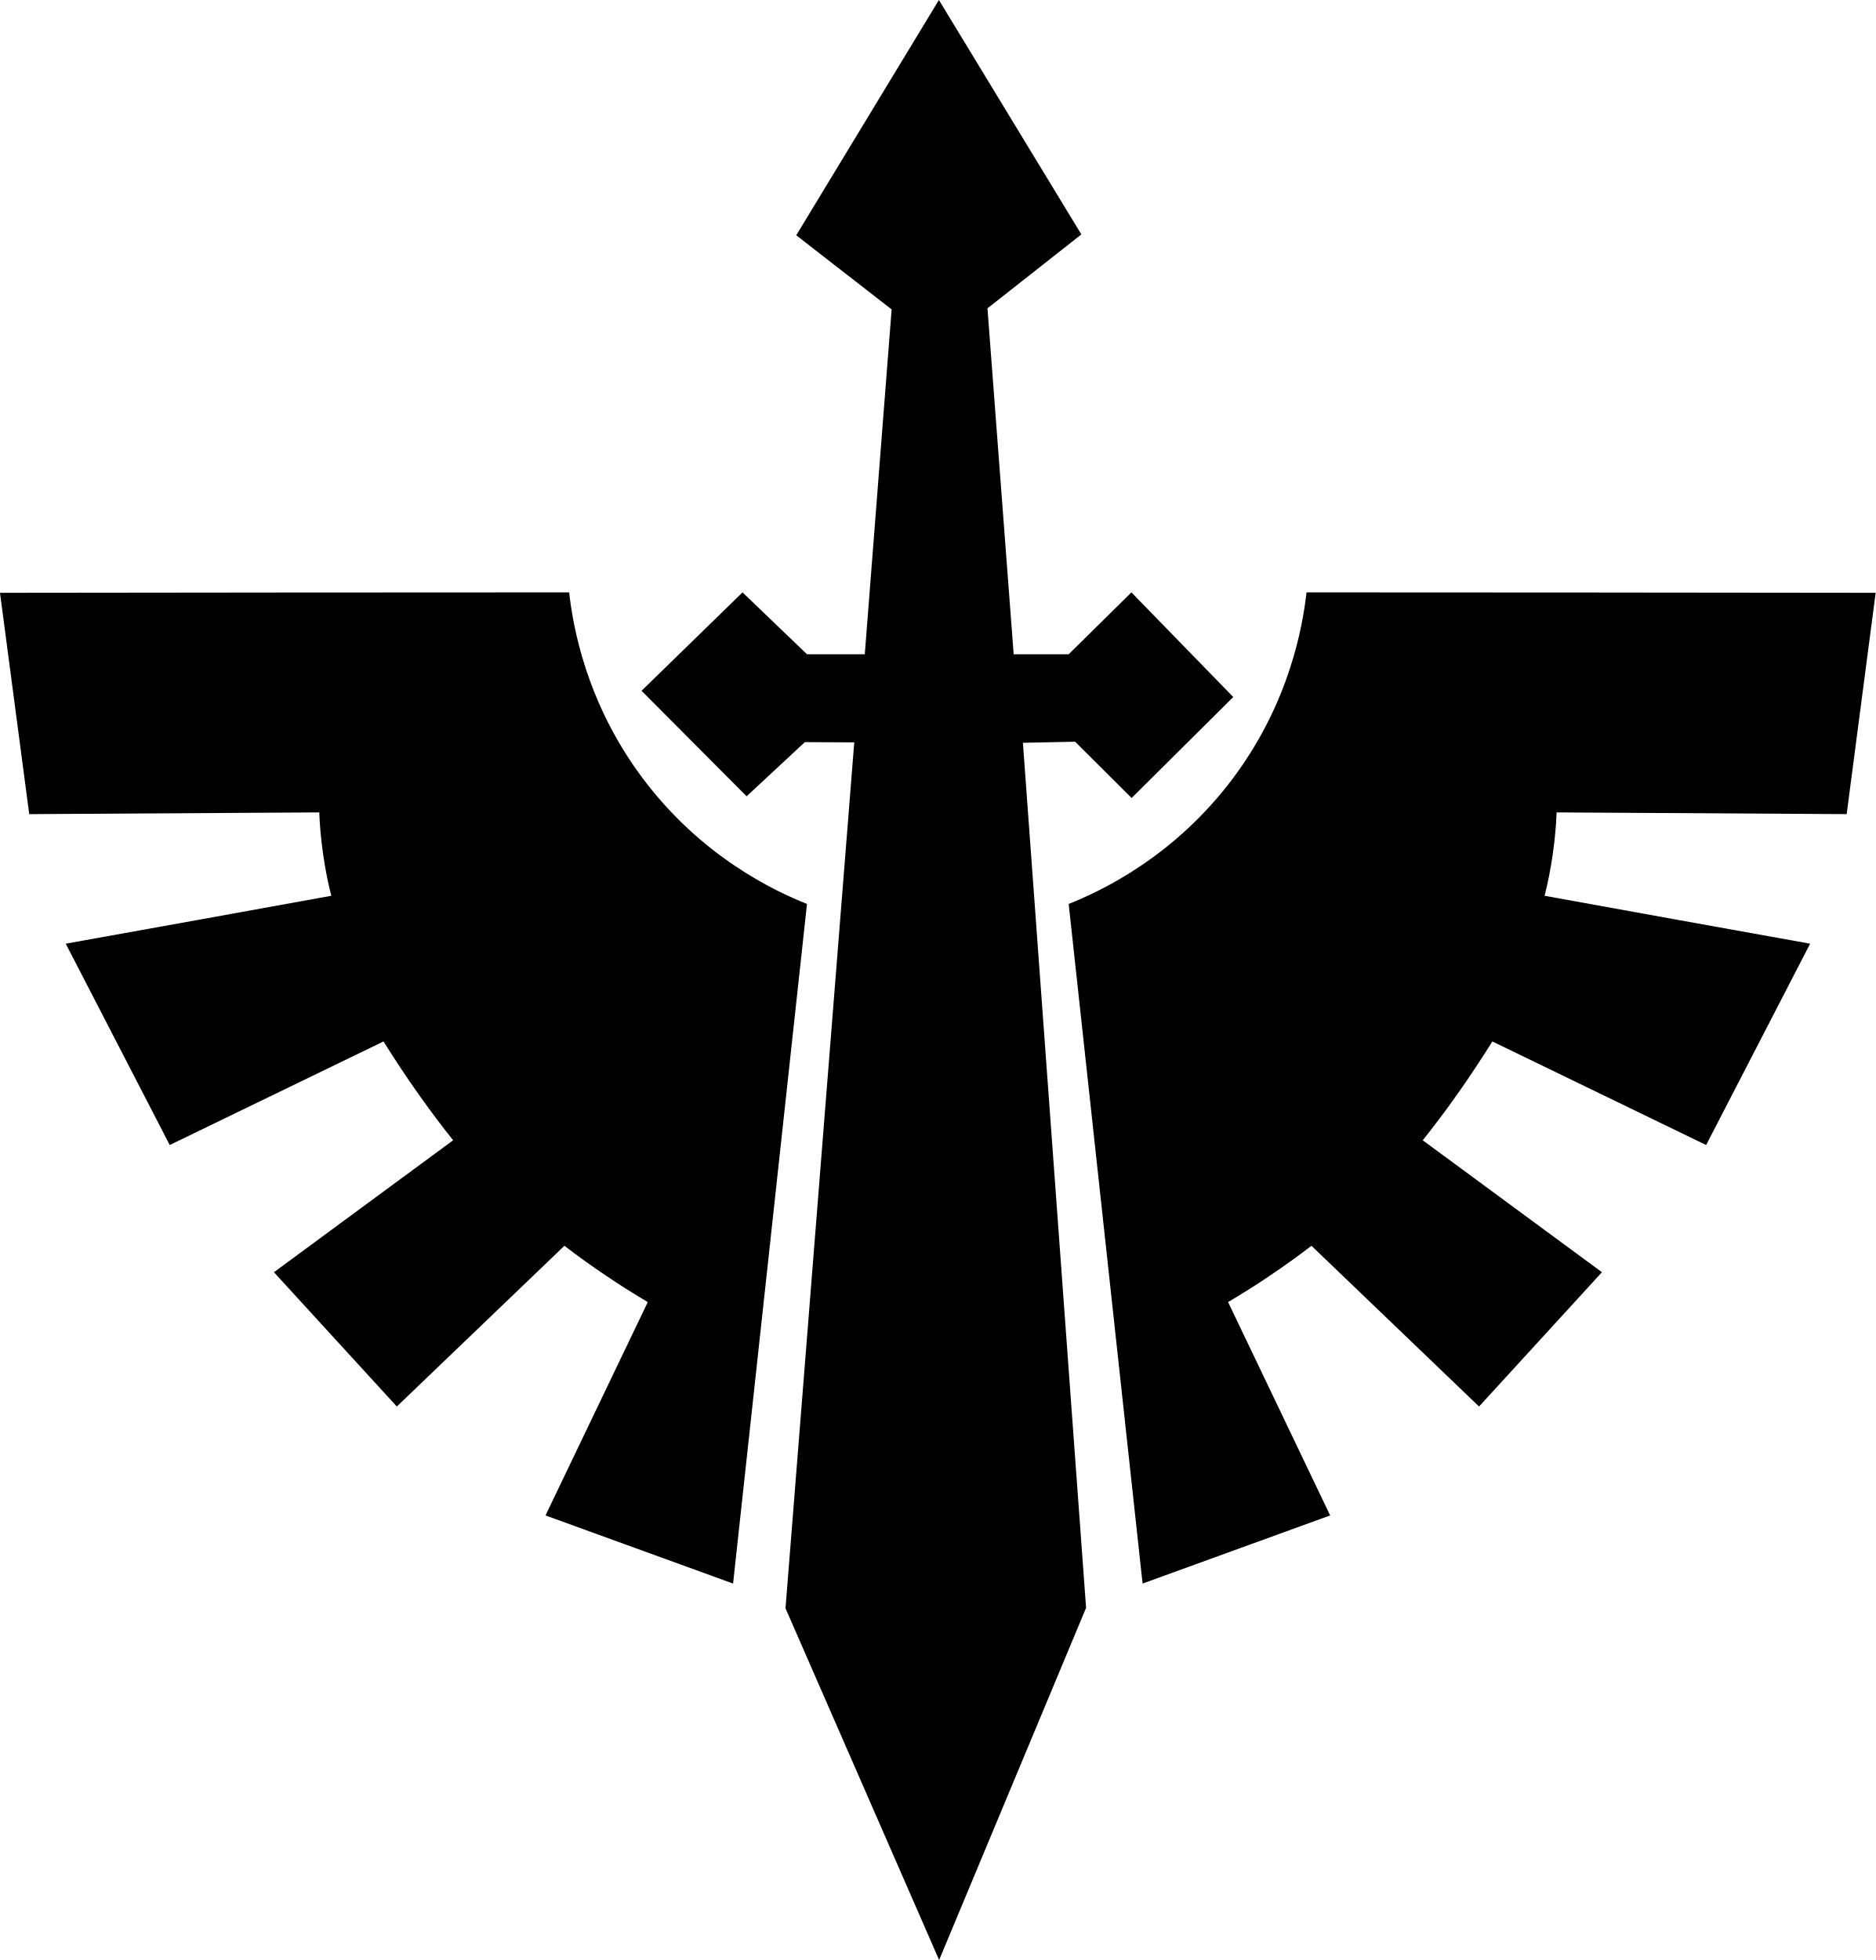
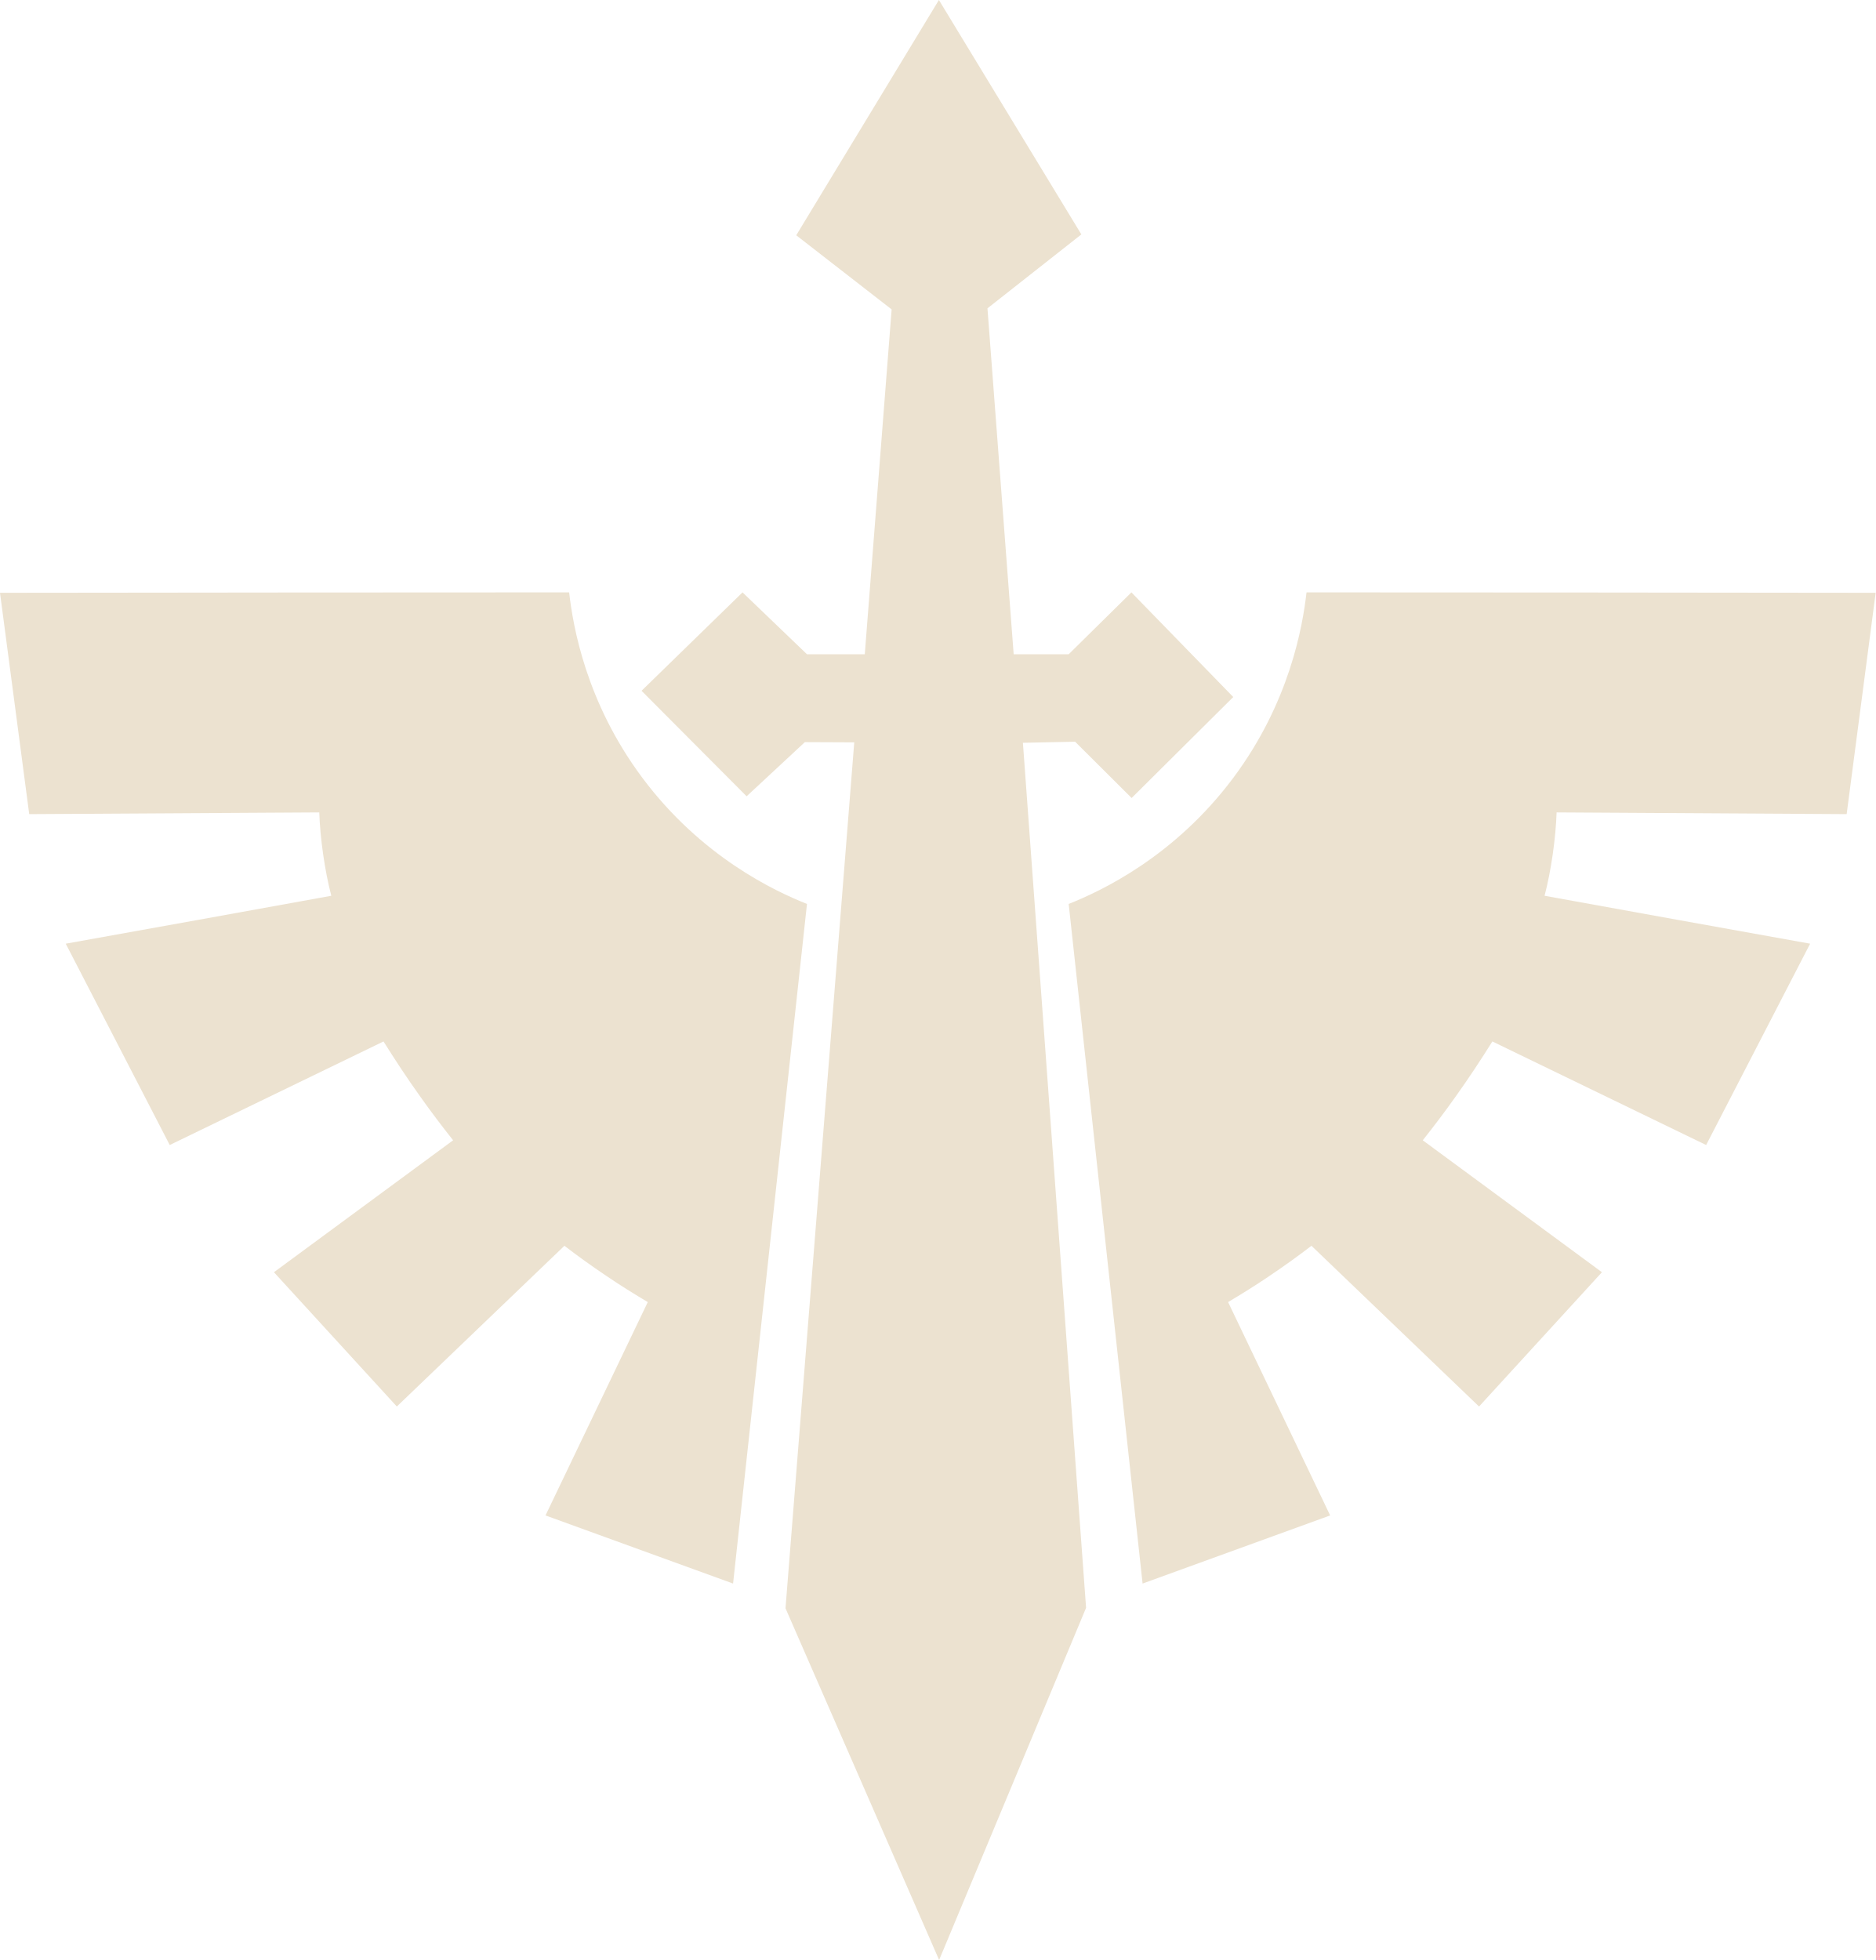
- <svg xmlns="http://www.w3.org/2000/svg" version="1.1" id="Layer_1" x="0px" y="0px" viewBox="0 0 765.622 800" xml:space="preserve" width="765.622" height="800">
+ <svg xmlns="http://www.w3.org/2000/svg" version="1.1" id="Layer_1" x="0px" y="0px" fill="#ece2d0" viewBox="0 0 765.622 800" xml:space="preserve" width="765.622" height="800">
  <defs id="defs11" />
  <path d="m 0,241.964 c 77.439,-0.088 154.878,-0.175 232.317,-0.175 1.579,13.944 6.928,44.902 29.818,75.597 24.118,32.361 54.199,46.393 67.266,51.568 l -30.169,277.395 -76.562,-27.801 41.745,-87.086 c -5.437,-3.245 -11.138,-6.753 -16.926,-10.699 -6.139,-4.122 -11.84,-8.244 -17.102,-12.278 -22.802,21.837 -45.604,43.762 -68.406,65.6 l -50.164,-54.813 73.142,-53.848 c -4.385,-5.525 -8.858,-11.401 -13.33,-17.715 -5.525,-7.718 -10.524,-15.348 -15.084,-22.627 -29.116,14.12 -58.145,28.152 -87.262,42.271 L 26.836,385.179 c 36.132,-6.49 72.265,-12.98 108.397,-19.557 -1.315,-5.087 -2.456,-10.787 -3.333,-16.926 -0.877,-6.139 -1.403,-11.927 -1.579,-17.102 -39.465,0.263 -78.93,0.439 -118.395,0.702 z" id="path2" style="stroke-width:0.877" />
  <path d="m 765.622,241.964 c -77.439,-0.088 -154.878,-0.175 -232.317,-0.175 -1.579,13.944 -6.928,44.902 -29.818,75.597 -24.118,32.361 -54.199,46.393 -67.266,51.568 l 30.169,277.395 76.562,-27.801 -41.658,-87.086 c 5.437,-3.245 11.138,-6.753 16.926,-10.699 6.139,-4.122 11.84,-8.244 17.102,-12.278 22.802,21.837 45.604,43.762 68.406,65.6 l 50.164,-54.813 -73.142,-53.848 c 4.385,-5.525 8.858,-11.401 13.33,-17.715 5.525,-7.718 10.524,-15.348 15.084,-22.627 29.116,14.12 58.145,28.152 87.262,42.271 l 42.447,-82.175 c -36.132,-6.49 -72.265,-12.98 -108.397,-19.557 1.315,-5.087 2.456,-10.787 3.333,-16.926 0.877,-6.139 1.403,-11.927 1.579,-17.102 39.465,0.263 78.93,0.439 118.395,0.702 z" id="path4" style="stroke-width:0.877" />
  <polygon points="471.8,304.5 497.4,304.5 526.6,275.7 574,324.4 526.7,371.4 500.4,345.2 476.1,345.7 505.5,748.3 437.1,912.2 365.6,748.5 397.6,345.5 374.6,345.4 347.5,370.6 298.6,321.5 345.6,275.7 375.6,304.5 402.5,304.5 415,144 370.6,109.5 437,0 503.3,109.1 459.6,143.5 " id="polygon6" transform="scale(0.8770007)" />
</svg>
